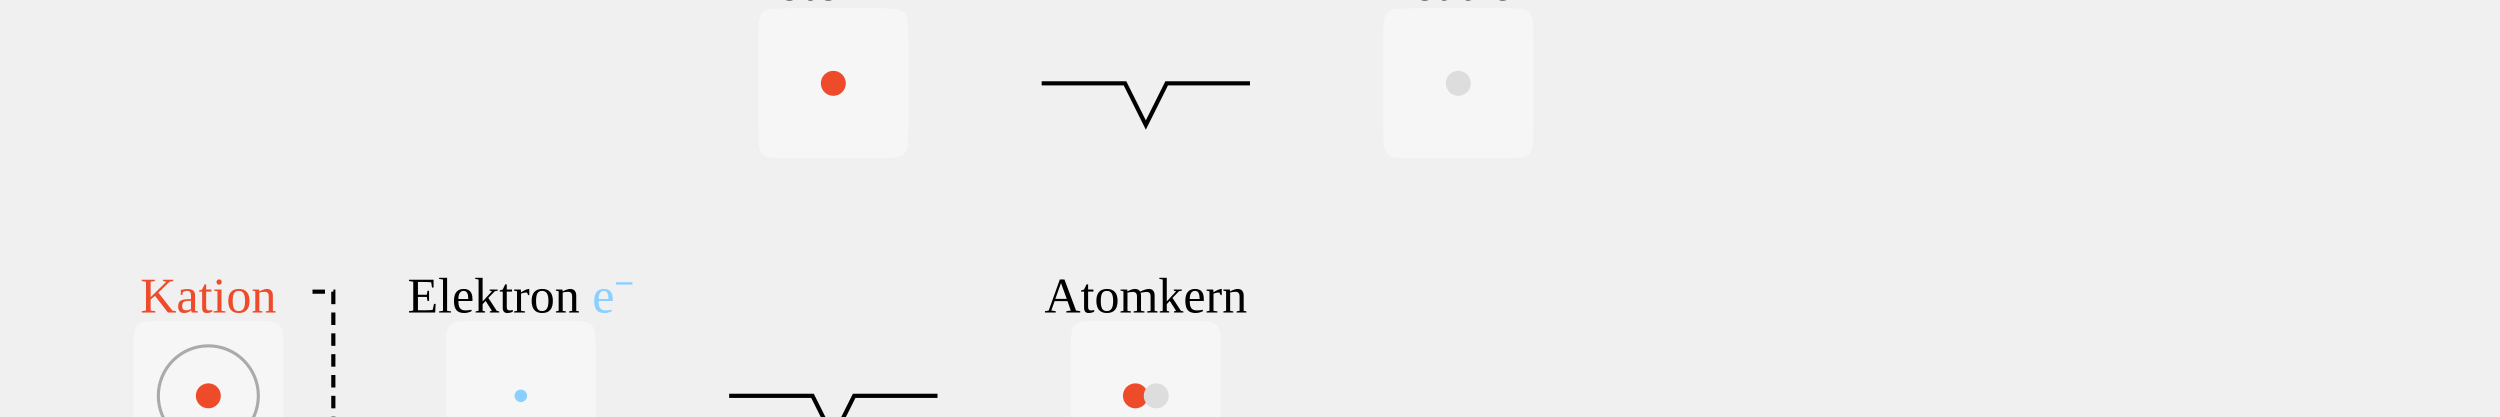
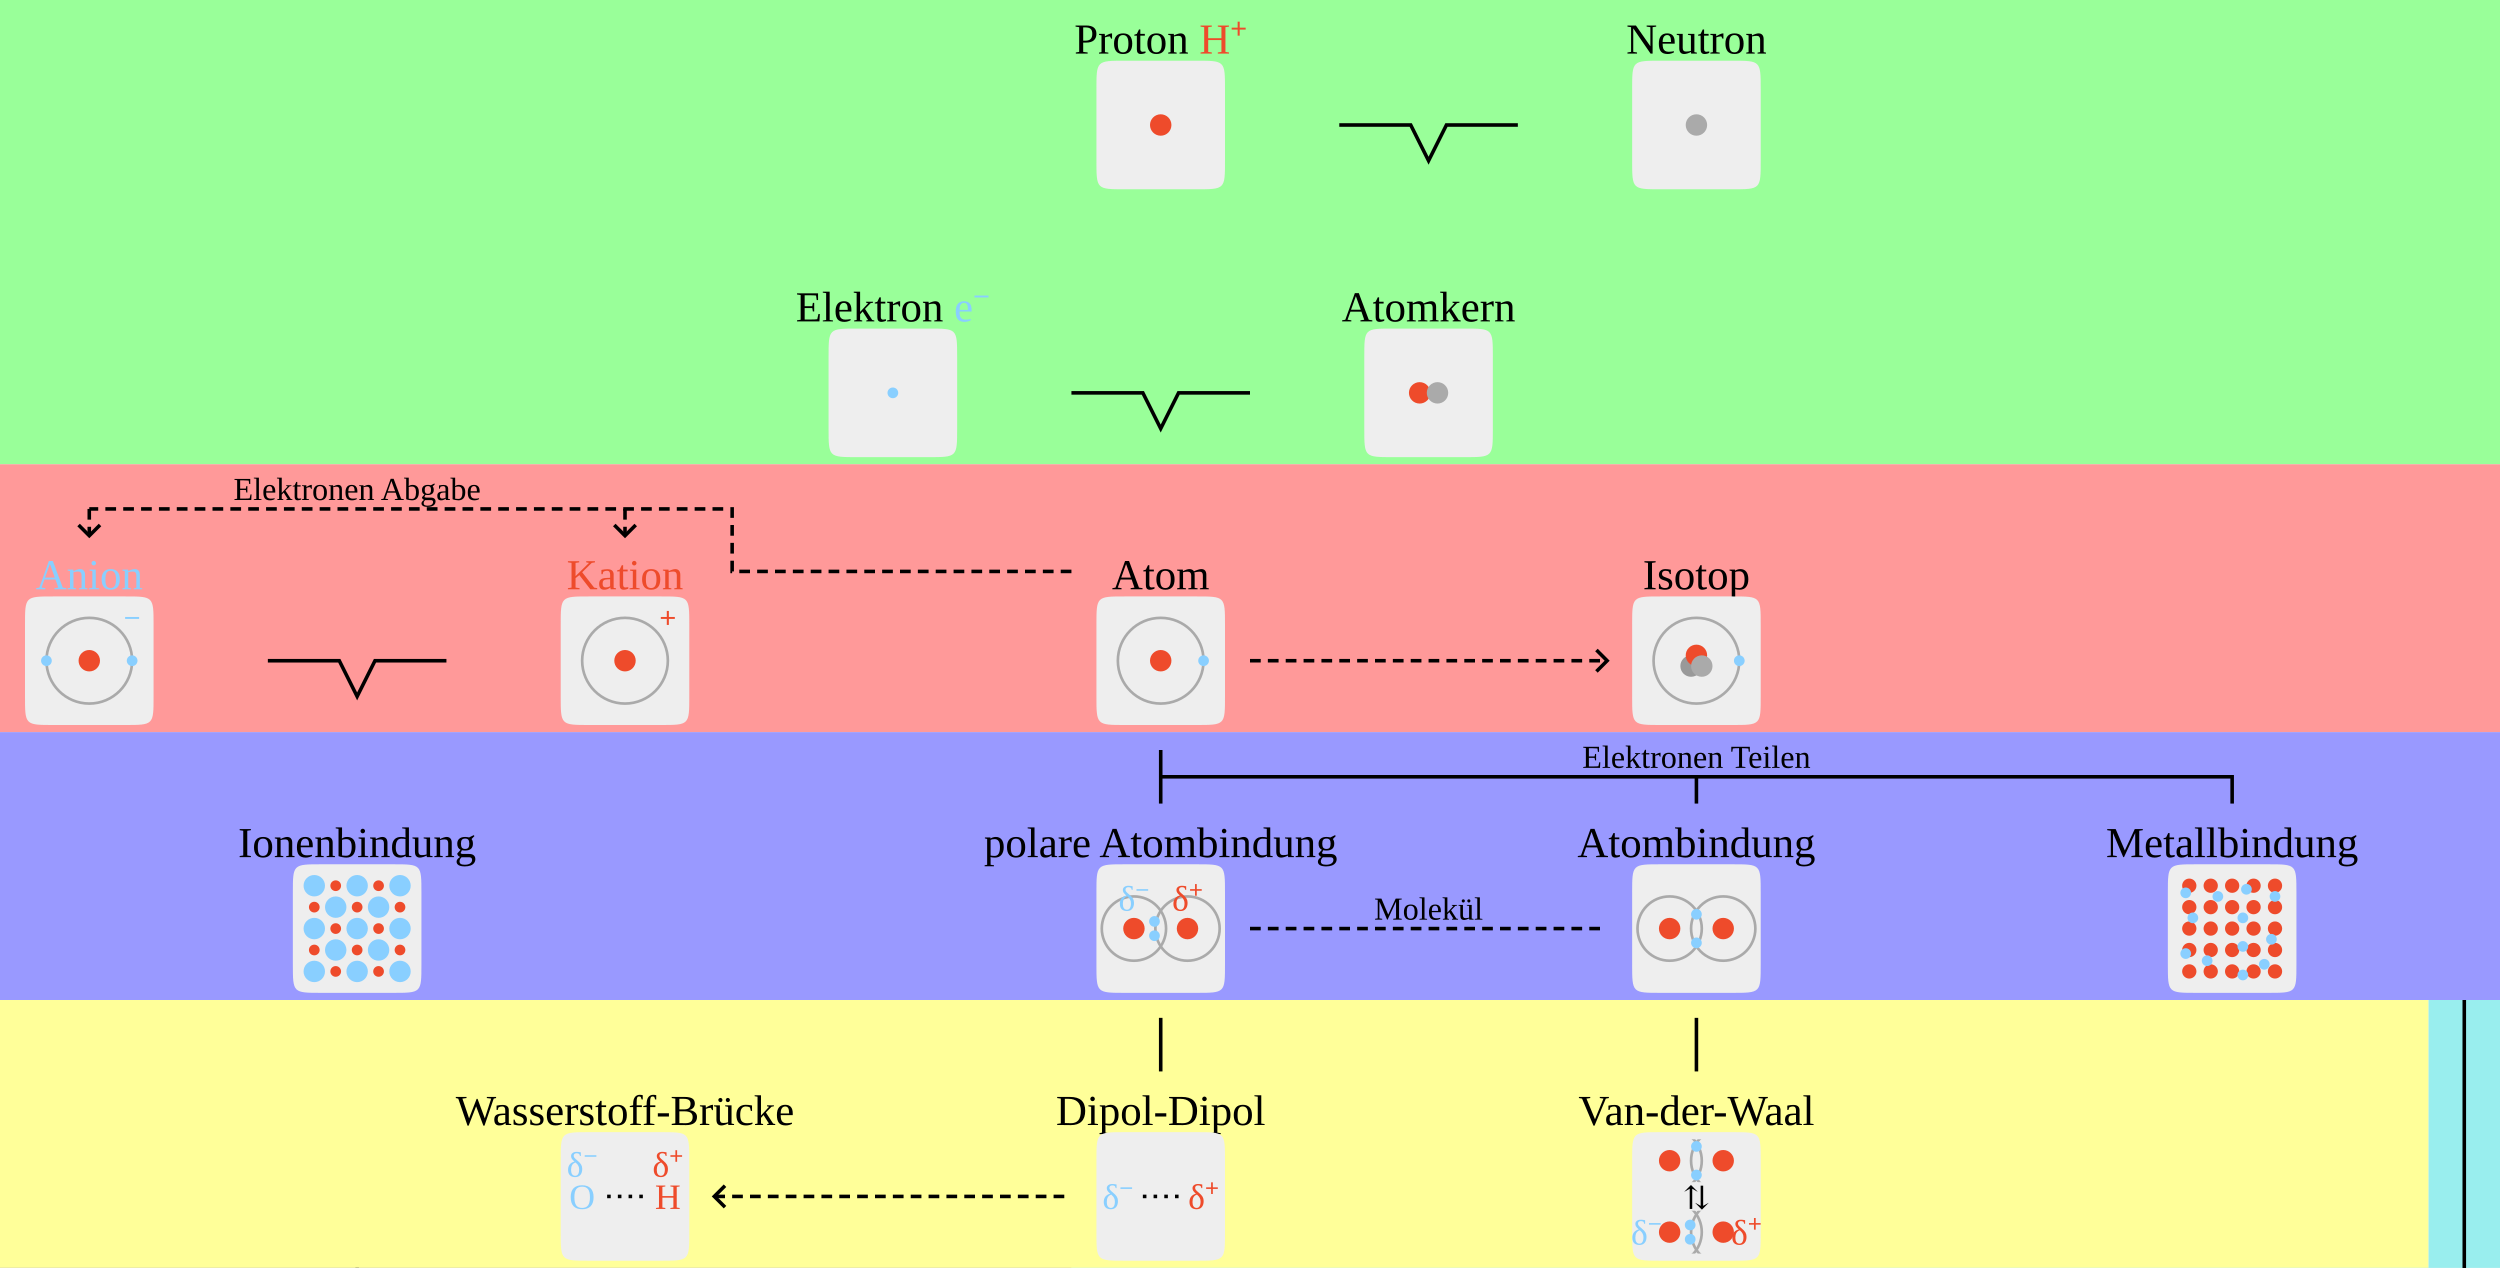
- <svg xmlns="http://www.w3.org/2000/svg" viewBox="-200 0 600 100">
+ <svg xmlns="http://www.w3.org/2000/svg" viewBox="-325 -15 700 355">
+   <g>
+     <rect fill="#99FF99" x="-325" y="-15" width="700" height="130" />
+     <rect fill="#FF9999" x="-325" y="115" width="700" height="75" />
+     <rect fill="#9999FF" x="-325" y="190" width="700" height="75" />
+     <rect fill="#FFFF99" x="-325" y="265" width="680" height="75" />
+     <rect fill="#999999" x="-325" y="340" width="300" height="75" />
+     <rect fill="#99EEEE" x="355" y="265" width="20" height="75" />
+     <rect fill="#99EEEE" x="-25" y="340" width="400" height="75" />
+     <rect fill="#EE99EE" x="-325" y="415" width="700" height="75" />
+   </g>
  <g transform="translate(0, 0)">
    <text text-anchor="middle">Proton <tspan fill="#EE4B2B">H⁺</tspan>
    </text>
    <g transform="translate(0, 20)">
-       <path fill="#F6F6F6" d="M -10 -18 L 10 -18 C 18 -18, 18 -18, 18 -10 L 18 10 C 18 18, 18 18, 10 18 L -10 18 C -18 18, -18, 18, -18 10 L -18 -10 C -18 -18, -18 -18, -10 -18" />
+       <path fill="#EEEEEE" d="M -10 -18 L 10 -18 C 18 -18, 18 -18, 18 -10 L 18 10 C 18 18, 18 18, 10 18 L -10 18 C -18 18, -18, 18, -18 10 L -18 -10 C -18 -18, -18 -18, -10 -18" />
      <circle cx="0" cy="0" r="3" fill="#EE4B2B" />
    </g>
  </g>
  <g transform="translate(150, 0)">
    <text text-anchor="middle">Neutron</text>
    <g transform="translate(0, 20)">
-       <path fill="#F6F6F6" d="M -10 -18 L 10 -18 C 18 -18, 18 -18, 18 -10 L 18 10 C 18 18, 18 18, 10 18 L -10 18 C -18 18, -18, 18, -18 10 L -18 -10 C -18 -18, -18 -18, -10 -18" />
-       <circle cx="0" cy="0" r="3" fill="#DDDDDD" />
+       <path fill="#EEEEEE" d="M -10 -18 L 10 -18 C 18 -18, 18 -18, 18 -10 L 18 10 C 18 18, 18 18, 10 18 L -10 18 C -18 18, -18, 18, -18 10 L -18 -10 C -18 -18, -18 -18, -10 -18" />
+       <circle cx="0" cy="0" r="3" fill="#AAAAAA" />
    </g>
  </g>
  <g transform="translate(75, 75)">
    <text text-anchor="middle">Atomkern</text>
    <g transform="translate(0, 20)">
-       <path fill="#F6F6F6" d="M -10 -18 L 10 -18 C 18 -18, 18 -18, 18 -10 L 18 10 C 18 18, 18 18, 10 18 L -10 18 C -18 18, -18, 18, -18 10 L -18 -10 C -18 -18, -18 -18, -10 -18" />
+       <path fill="#EEEEEE" d="M -10 -18 L 10 -18 C 18 -18, 18 -18, 18 -10 L 18 10 C 18 18, 18 18, 10 18 L -10 18 C -18 18, -18, 18, -18 10 L -18 -10 C -18 -18, -18 -18, -10 -18" />
      <circle cx="-2.5" cy="0" r="3" fill="#EE4B2B" />
-       <circle cx="2.5" cy="0" r="3" fill="#DDDDDD" />
+       <circle cx="2.5" cy="0" r="3" fill="#AAAAAA" />
    </g>
  </g>
  <g transform="translate(-75, 75)">
    <text text-anchor="middle">Elektron <tspan fill="#89CFFF">e⁻</tspan>
    </text>
    <g transform="translate(0, 20)">
-       <path fill="#F6F6F6" d="M -10 -18 L 10 -18 C 18 -18, 18 -18, 18 -10 L 18 10 C 18 18, 18 18, 10 18 L -10 18 C -18 18, -18, 18, -18 10 L -18 -10 C -18 -18, -18 -18, -10 -18" />
+       <path fill="#EEEEEE" d="M -10 -18 L 10 -18 C 18 -18, 18 -18, 18 -10 L 18 10 C 18 18, 18 18, 10 18 L -10 18 C -18 18, -18, 18, -18 10 L -18 -10 C -18 -18, -18 -18, -10 -18" />
      <circle cx="0" cy="0" r="1.5" fill="#89CFFF" />
    </g>
  </g>
-   <g transform="translate(-150, 75)">
-     <text text-anchor="middle">
-       <tspan fill="#EE4B2B">Kation</tspan>
-     </text>
-     <g transform="translate(0, 20)">
-       <path fill="#F6F6F6" d="M -10 -18 L 10 -18 C 18 -18, 18 -18, 18 -10 L 18 10 C 18 18, 18 18, 10 18 L -10 18 C -18 18, -18, 18, -18 10 L -18 -10 C -18 -18, -18 -18, -10 -18" />
-       <circle cx="0" cy="0" r="3" fill="#EE4B2B" />
-       <circle cx="0" cy="0" r="12" fill="none" stroke="#AAAAAA" stroke-width="0.75" />
-     </g>
-   </g>
-   <g transform="translate(-150, 150)">
+   <g transform="translate(-300, 150)">
    <text text-anchor="middle">
      <tspan fill="#89CFFF">Anion</tspan>
    </text>
    <g transform="translate(0, 20)">
-       <path fill="#F6F6F6" d="M -10 -18 L 10 -18 C 18 -18, 18 -18, 18 -10 L 18 10 C 18 18, 18 18, 10 18 L -10 18 C -18 18, -18, 18, -18 10 L -18 -10 C -18 -18, -18 -18, -10 -18" />
+       <path fill="#EEEEEE" d="M -10 -18 L 10 -18 C 18 -18, 18 -18, 18 -10 L 18 10 C 18 18, 18 18, 10 18 L -10 18 C -18 18, -18, 18, -18 10 L -18 -10 C -18 -18, -18 -18, -10 -18" />
      <circle cx="0" cy="0" r="3" fill="#EE4B2B" />
      <circle cx="0" cy="0" r="12" fill="none" stroke="#AAAAAA" stroke-width="0.75" />
      <circle cx="-12" cy="0" r="1.5" fill="#89CFFF" />
      <circle cx="12" cy="0" r="1.5" fill="#89CFFF" />
+       <text x="12" y="-5" text-anchor="middle" fill="#89CFFF">⁻</text>
+     </g>
+   </g>
+   <g transform="translate(-150, 150)">
+     <text text-anchor="middle">
+       <tspan fill="#EE4B2B">Kation</tspan>
+     </text>
+     <g transform="translate(0, 20)">
+       <path fill="#EEEEEE" d="M -10 -18 L 10 -18 C 18 -18, 18 -18, 18 -10 L 18 10 C 18 18, 18 18, 10 18 L -10 18 C -18 18, -18, 18, -18 10 L -18 -10 C -18 -18, -18 -18, -10 -18" />
+       <circle cx="0" cy="0" r="3" fill="#EE4B2B" />
+       <circle cx="0" cy="0" r="12" fill="none" stroke="#AAAAAA" stroke-width="0.75" />
+       <text x="12" y="-5" text-anchor="middle" fill="#EE4B2B">⁺</text>
    </g>
  </g>
  <g transform="translate(0, 150)">
    <text text-anchor="middle">Atom</text>
    <g transform="translate(0, 20)">
-       <path fill="#F6F6F6" d="M -10 -18 L 10 -18 C 18 -18, 18 -18, 18 -10 L 18 10 C 18 18, 18 18, 10 18 L -10 18 C -18 18, -18, 18, -18 10 L -18 -10 C -18 -18, -18 -18, -10 -18" />
+       <path fill="#EEEEEE" d="M -10 -18 L 10 -18 C 18 -18, 18 -18, 18 -10 L 18 10 C 18 18, 18 18, 10 18 L -10 18 C -18 18, -18, 18, -18 10 L -18 -10 C -18 -18, -18 -18, -10 -18" />
      <circle cx="0" cy="0" r="3" fill="#EE4B2B" />
      <circle cx="0" cy="0" r="12" fill="none" stroke="#AAAAAA" stroke-width="0.75" />
      <circle cx="12" cy="0" r="1.5" fill="#89CFFF" />
    </g>
  </g>
  <g transform="translate(150, 150)">
    <text text-anchor="middle">Isotop</text>
    <g transform="translate(0, 20)">
-       <path fill="#F6F6F6" d="M -10 -18 L 10 -18 C 18 -18, 18 -18, 18 -10 L 18 10 C 18 18, 18 18, 10 18 L -10 18 C -18 18, -18, 18, -18 10 L -18 -10 C -18 -18, -18 -18, -10 -18" />
-       <circle cx="-1.5" cy="1.5" r="3" fill="#CCCCCC" />
+       <path fill="#EEEEEE" d="M -10 -18 L 10 -18 C 18 -18, 18 -18, 18 -10 L 18 10 C 18 18, 18 18, 10 18 L -10 18 C -18 18, -18, 18, -18 10 L -18 -10 C -18 -18, -18 -18, -10 -18" />
+       <circle cx="-1.5" cy="1.5" r="3" fill="#999999" />
      <circle cx="0" cy="-1.5" r="3" fill="#EE4B2B" />
-       <circle cx="1.5" cy="1.5" r="3" fill="#DDDDDD" />
+       <circle cx="1.5" cy="1.5" r="3" fill="#AAAAAA" />
      <circle cx="0" cy="0" r="12" fill="none" stroke="#AAAAAA" stroke-width="0.75" />
      <circle cx="12" cy="0" r="1.5" fill="#89CFFF" />
    </g>
  </g>
-   <g transform="translate(-150, 225)">
+   <g transform="translate(-225, 225)">
    <text text-anchor="middle">Ionenbindung</text>
    <g transform="translate(0, 20)">
-       <path fill="#F6F6F6" d="M -10 -18 L 10 -18 C 18 -18, 18 -18, 18 -10 L 18 10 C 18 18, 18 18, 10 18 L -10 18 C -18 18, -18, 18, -18 10 L -18 -10 C -18 -18, -18 -18, -10 -18" />
+       <path fill="#EEEEEE" d="M -10 -18 L 10 -18 C 18 -18, 18 -18, 18 -10 L 18 10 C 18 18, 18 18, 10 18 L -10 18 C -18 18, -18, 18, -18 10 L -18 -10 C -18 -18, -18 -18, -10 -18" />
      <circle cx="-12" cy="-12" r="3" fill="#89CFFF" />
      <circle cx="-6" cy="-12" r="1.5" fill="#EE4B2B" />
      <circle cx="-0" cy="-12" r="3" fill="#89CFFF" />
      <circle cx="6" cy="-12" r="1.5" fill="#EE4B2B" />
      <circle cx="12" cy="-12" r="3" fill="#89CFFF" />
      <circle cx="-12" cy="-6" r="1.5" fill="#EE4B2B" />
      <circle cx="-6" cy="-6" r="3" fill="#89CFFF" />
      <circle cx="-0" cy="-6" r="1.5" fill="#EE4B2B" />
      <circle cx="6" cy="-6" r="3" fill="#89CFFF" />
      <circle cx="12" cy="-6" r="1.5" fill="#EE4B2B" />
      <circle cx="-12" cy="0" r="3" fill="#89CFFF" />
      <circle cx="-6" cy="0" r="1.5" fill="#EE4B2B" />
      <circle cx="-0" cy="0" r="3" fill="#89CFFF" />
      <circle cx="6" cy="0" r="1.5" fill="#EE4B2B" />
      <circle cx="12" cy="0" r="3" fill="#89CFFF" />
      <circle cx="-12" cy="6" r="1.5" fill="#EE4B2B" />
      <circle cx="-6" cy="6" r="3" fill="#89CFFF" />
      <circle cx="-0" cy="6" r="1.5" fill="#EE4B2B" />
      <circle cx="6" cy="6" r="3" fill="#89CFFF" />
      <circle cx="12" cy="6" r="1.5" fill="#EE4B2B" />
      <circle cx="-12" cy="12" r="3" fill="#89CFFF" />
      <circle cx="-6" cy="12" r="1.5" fill="#EE4B2B" />
      <circle cx="-0" cy="12" r="3" fill="#89CFFF" />
      <circle cx="6" cy="12" r="1.5" fill="#EE4B2B" />
      <circle cx="12" cy="12" r="3" fill="#89CFFF" />
    </g>
  </g>
  <g transform="translate(0, 225)">
    <text text-anchor="middle">polare Atombindung</text>
    <g transform="translate(0, 20)">
-       <path fill="#F6F6F6" d="M -10 -18 L 10 -18 C 18 -18, 18 -18, 18 -10 L 18 10 C 18 18, 18 18, 10 18 L -10 18 C -18 18, -18, 18, -18 10 L -18 -10 C -18 -18, -18 -18, -10 -18" />
+       <path fill="#EEEEEE" d="M -10 -18 L 10 -18 C 18 -18, 18 -18, 18 -10 L 18 10 C 18 18, 18 18, 10 18 L -10 18 C -18 18, -18, 18, -18 10 L -18 -10 C -18 -18, -18 -18, -10 -18" />
      <circle cx="-7.5" cy="0" r="3" fill="#EE4B2B" />
      <circle cx="7.5" cy="0" r="3" fill="#EE4B2B" />
      <circle cx="-7.5" cy="0" r="9" fill="none" stroke="#AAAAAA" stroke-width="0.75" />
      <circle cx="7.5" cy="0" r="9" fill="none" stroke="#AAAAAA" stroke-width="0.75" />
      <circle cx="-1.75" cy="-2" r="1.5" fill="#89CFFF" />
      <circle cx="-1.75" cy="2" r="1.5" fill="#89CFFF" />
      <text x="-7.5" y="-5" text-anchor="middle" font-size="10" fill="#89CFFF">δ⁻</text>
      <text x="7.5" y="-5" text-anchor="middle" font-size="10" fill="#EE4B2B">δ⁺</text>
    </g>
  </g>
  <g transform="translate(150, 225)">
    <text text-anchor="middle">Atombindung</text>
    <g transform="translate(0, 20)">
-       <path fill="#F6F6F6" d="M -10 -18 L 10 -18 C 18 -18, 18 -18, 18 -10 L 18 10 C 18 18, 18 18, 10 18 L -10 18 C -18 18, -18, 18, -18 10 L -18 -10 C -18 -18, -18 -18, -10 -18" />
+       <path fill="#EEEEEE" d="M -10 -18 L 10 -18 C 18 -18, 18 -18, 18 -10 L 18 10 C 18 18, 18 18, 10 18 L -10 18 C -18 18, -18, 18, -18 10 L -18 -10 C -18 -18, -18 -18, -10 -18" />
      <circle cx="-7.5" cy="0" r="3" fill="#EE4B2B" />
      <circle cx="7.5" cy="0" r="3" fill="#EE4B2B" />
      <circle cx="-7.5" cy="0" r="9" fill="none" stroke="#AAAAAA" stroke-width="0.75" />
      <circle cx="7.5" cy="0" r="9" fill="none" stroke="#AAAAAA" stroke-width="0.75" />
      <circle cx="0" cy="-4" r="1.5" fill="#89CFFF" />
      <circle cx="0" cy="4" r="1.5" fill="#89CFFF" />
    </g>
  </g>
  <g transform="translate(300, 225)">
    <text text-anchor="middle">Metallbindung</text>
    <g transform="translate(0, 20)">
-       <path fill="#F6F6F6" d="M -10 -18 L 10 -18 C 18 -18, 18 -18, 18 -10 L 18 10 C 18 18, 18 18, 10 18 L -10 18 C -18 18, -18, 18, -18 10 L -18 -10 C -18 -18, -18 -18, -10 -18" />
+       <path fill="#EEEEEE" d="M -10 -18 L 10 -18 C 18 -18, 18 -18, 18 -10 L 18 10 C 18 18, 18 18, 10 18 L -10 18 C -18 18, -18, 18, -18 10 L -18 -10 C -18 -18, -18 -18, -10 -18" />
      <circle cx="-12" cy="-12" r="2" fill="#EE4B2B" />
      <circle cx="-6" cy="-12" r="2" fill="#EE4B2B" />
      <circle cx="-0" cy="-12" r="2" fill="#EE4B2B" />
      <circle cx="6" cy="-12" r="2" fill="#EE4B2B" />
      <circle cx="12" cy="-12" r="2" fill="#EE4B2B" />
      <circle cx="-12" cy="-6" r="2" fill="#EE4B2B" />
      <circle cx="-6" cy="-6" r="2" fill="#EE4B2B" />
      <circle cx="-0" cy="-6" r="2" fill="#EE4B2B" />
      <circle cx="6" cy="-6" r="2" fill="#EE4B2B" />
      <circle cx="12" cy="-6" r="2" fill="#EE4B2B" />
      <circle cx="-12" cy="0" r="2" fill="#EE4B2B" />
      <circle cx="-6" cy="0" r="2" fill="#EE4B2B" />
      <circle cx="-0" cy="0" r="2" fill="#EE4B2B" />
      <circle cx="6" cy="0" r="2" fill="#EE4B2B" />
      <circle cx="12" cy="0" r="2" fill="#EE4B2B" />
      <circle cx="-12" cy="6" r="2" fill="#EE4B2B" />
      <circle cx="-6" cy="6" r="2" fill="#EE4B2B" />
      <circle cx="-0" cy="6" r="2" fill="#EE4B2B" />
      <circle cx="6" cy="6" r="2" fill="#EE4B2B" />
      <circle cx="12" cy="6" r="2" fill="#EE4B2B" />
      <circle cx="-12" cy="12" r="2" fill="#EE4B2B" />
      <circle cx="-6" cy="12" r="2" fill="#EE4B2B" />
      <circle cx="-0" cy="12" r="2" fill="#EE4B2B" />
      <circle cx="6" cy="12" r="2" fill="#EE4B2B" />
      <circle cx="12" cy="12" r="2" fill="#EE4B2B" />
+       <circle cx="-7" cy="9" r="1.5" fill="#89CFFF" />
+       <circle cx="-13" cy="7" r="1.5" fill="#89CFFF" />
+       <circle cx="3" cy="5" r="1.5" fill="#89CFFF" />
+       <circle cx="9" cy="10" r="1.5" fill="#89CFFF" />
+       <circle cx="3" cy="13" r="1.5" fill="#89CFFF" />
+       <circle cx="-11" cy="-3" r="1.5" fill="#89CFFF" />
+       <circle cx="-13" cy="-10" r="1.5" fill="#89CFFF" />
+       <circle cx="-4" cy="-9" r="1.5" fill="#89CFFF" />
+       <circle cx="4" cy="-11" r="1.5" fill="#89CFFF" />
+       <circle cx="12" cy="-9" r="1.5" fill="#89CFFF" />
+       <circle cx="3" cy="-3" r="1.5" fill="#89CFFF" />
+       <circle cx="11" cy="3" r="1.5" fill="#89CFFF" />
+     </g>
+   </g>
+   <g transform="translate(-150, 300)">
+     <text text-anchor="middle">Wasserstoff-Brücke</text>
+     <g transform="translate(0, 20)">
+       <path fill="#EEEEEE" d="M -10 -18 L 10 -18 C 18 -18, 18 -18, 18 -10 L 18 10 C 18 18, 18 18, 10 18 L -10 18 C -18 18, -18, 18, -18 10 L -18 -10 C -18 -18, -18 -18, -10 -18" />
+       <g transform="translate(0, -9)">
+         <text x="-12" y="3.5" text-anchor="middle" font-size="10" fill="#89CFFF">δ⁻</text>
+         <text x="12" y="3.5" text-anchor="middle" font-size="10" fill="#EE4B2B">δ⁺</text>
+       </g>
+       <g transform="translate(0, 0)">
+         <text x="-12" y="3.5" text-anchor="middle" font-size="10" fill="#89CFFF">O</text>
+         <text x="12" y="3.5" text-anchor="middle" font-size="10" fill="#EE4B2B">H</text>
+         <path fill="none" stroke="#000000" d="M -5 0 L 5 0" stroke-dasharray="1 2" />
+       </g>
+     </g>
+   </g>
+   <g transform="translate(0, 300)">
+     <text text-anchor="middle">Dipol-Dipol</text>
+     <g transform="translate(0, 20)">
+       <path fill="#EEEEEE" d="M -10 -18 L 10 -18 C 18 -18, 18 -18, 18 -10 L 18 10 C 18 18, 18 18, 10 18 L -10 18 C -18 18, -18, 18, -18 10 L -18 -10 C -18 -18, -18 -18, -10 -18" />
+       <text x="-12" y="3.5" text-anchor="middle" font-size="10" fill="#89CFFF">δ⁻</text>
+       <text x="12" y="3.5" text-anchor="middle" font-size="10" fill="#EE4B2B">δ⁺</text>
+       <path fill="none" stroke="#000000" d="M -5 0 L 5 0" stroke-dasharray="1 2" />
+     </g>
+   </g>
+   <g transform="translate(150, 300)">
+     <text text-anchor="middle">Van-der-Waal</text>
+     <g transform="translate(0, 20)">
+       <path fill="#EEEEEE" d="M -10 -18 L 10 -18 C 18 -18, 18 -18, 18 -10 L 18 10 C 18 18, 18 18, 10 18 L -10 18 C -18 18, -18, 18, -18 10 L -18 -10 C -18 -18, -18 -18, -10 -18" />
+       <g transform="translate(0, -10)">
+         <mask id="van-der-wall-1">
+           <rect x="-12.5" y="-6" width="25" height="12" fill="#FFFFFF" />
+         </mask>
+         <g mask="url(#van-der-wall-1)">
+           <circle cx="-7.5" cy="0" r="3" fill="#EE4B2B" />
+           <circle cx="7.5" cy="0" r="3" fill="#EE4B2B" />
+           <circle cx="-7.5" cy="0" r="9" fill="none" stroke="#AAAAAA" stroke-width="0.75" />
+           <circle cx="7.5" cy="0" r="9" fill="none" stroke="#AAAAAA" stroke-width="0.75" />
+           <circle cx="0" cy="-4" r="1.5" fill="#89CFFF" />
+           <circle cx="0" cy="4" r="1.5" fill="#89CFFF" />
+         </g>
+       </g>
+       <g transform="translate(0, 10)">
+         <mask id="van-der-wall-2">
+           <rect x="-12.5" y="-6" width="25" height="12" fill="#FFFFFF" />
+         </mask>
+         <g mask="url(#van-der-wall-2)">
+           <circle cx="-7.5" cy="0" r="3" fill="#EE4B2B" />
+           <circle cx="7.5" cy="0" r="3" fill="#EE4B2B" />
+           <circle cx="-7.5" cy="0" r="9" fill="none" stroke="#AAAAAA" stroke-width="0.75" />
+           <circle cx="7.5" cy="0" r="9" fill="none" stroke="#AAAAAA" stroke-width="0.75" />
+           <circle cx="-1.75" cy="-2" r="1.5" fill="#89CFFF" />
+           <circle cx="-1.75" cy="2" r="1.5" fill="#89CFFF" />
+         </g>
+         <text x="-14" y="3.5" text-anchor="middle" font-size="10" fill="#89CFFF">δ⁻</text>
+         <text x="14" y="3.5" text-anchor="middle" font-size="10" fill="#EE4B2B">δ⁺</text>
+       </g>
+       <text x="0" y="3.5" text-anchor="middle" font-size="9">⇅</text>
+     </g>
+   </g>
+   <g transform="translate(-225, 375)">
+     <text text-anchor="middle">Kohäsion</text>
+     <g transform="translate(0, 20)">
+       <path fill="#EEEEEE" d="M -10 -18 L 10 -18 C 18 -18, 18 -18, 18 -10 L 18 10 C 18 18, 18 18, 10 18 L -10 18 C -18 18, -18, 18, -18 10 L -18 -10 C -18 -18, -18 -18, -10 -18" />
+       <circle cx="-12" cy="0" r="2" fill="#333333" />
+       <circle cx="12" cy="0" r="2" fill="#333333" />
+       <text x="0" y="5" fill="#000000" text-anchor="middle">↔</text>
+     </g>
+   </g>
+   <g transform="translate(-75, 375)">
+     <text text-anchor="middle">Adhäsion</text>
+     <g transform="translate(0, 20)">
+       <path fill="#EEEEEE" d="M -10 -18 L 10 -18 C 18 -18, 18 -18, 18 -10 L 18 10 C 18 18, 18 18, 10 18 L -10 18 C -18 18, -18, 18, -18 10 L -18 -10 C -18 -18, -18 -18, -10 -18" />
+       <circle cx="-12" cy="0" r="2" fill="#333333" />
+       <circle cx="12" cy="0" r="2" fill="#AAAAAA" />
+       <text x="0" y="5" fill="#000000" text-anchor="middle">↔</text>
+     </g>
+   </g>
+   <g transform="translate(0, 375)">
+     <text text-anchor="middle">Gas</text>
+     <g transform="translate(0, 20)" fill="#AAAAFF">
+       <path fill="#EEEEEE" d="M -10 -18 L 10 -18 C 18 -18, 18 -18, 18 -10 L 18 10 C 18 18, 18 18, 10 18 L -10 18 C -18 18, -18, 18, -18 10 L -18 -10 C -18 -18, -18 -18, -10 -18" />
+       <circle cx="-12" cy="-12" r="2" />
+       <circle cx="11" cy="-9" r="2" />
+       <circle cx="0" cy="-7" r="2" />
+       <circle cx="6" cy="3" r="2" />
+       <circle cx="-7" cy="10" r="2" />
+       <circle cx="11" cy="12" r="2" />
+     </g>
+   </g>
+   <g transform="translate(150, 375)">
+     <text text-anchor="middle">Flüssig</text>
+     <g transform="translate(0, 20)" fill="#5555DD">
+       <path fill="#EEEEEE" d="M -10 -18 L 10 -18 C 18 -18, 18 -18, 18 -10 L 18 10 C 18 18, 18 18, 10 18 L -10 18 C -18 18, -18, 18, -18 10 L -18 -10 C -18 -18, -18 -18, -10 -18" />
+       <circle cx="-12" cy="-5" r="2" />
+       <circle cx="-6" cy="-6" r="2" />
+       <circle cx="-10" cy="1" r="2" />
+       <circle cx="-2" cy="0" r="2" />
+       <circle cx="5" cy="0" r="2" />
+       <circle cx="-12" cy="6" r="2" />
+       <circle cx="-3" cy="7" r="2" />
+       <circle cx="1" cy="4" r="2" />
+       <circle cx="12" cy="7" r="2" />
+       <circle cx="-12" cy="11" r="2" />
+       <circle cx="-1" cy="12" r="2" />
+       <circle cx="5" cy="11" r="2" />
+       <circle cx="12" cy="12" r="2" />
+     </g>
+   </g>
+   <g transform="translate(300, 375)">
+     <text text-anchor="middle">Fest</text>
+     <g transform="translate(0, 20)" fill="#883333">
+       <path fill="#EEEEEE" d="M -10 -18 L 10 -18 C 18 -18, 18 -18, 18 -10 L 18 10 C 18 18, 18 18, 10 18 L -10 18 C -18 18, -18, 18, -18 10 L -18 -10 C -18 -18, -18 -18, -10 -18" />
+       <circle cx="-12" cy="-12" r="2" />
+       <circle cx="-6" cy="-12" r="2" />
+       <circle cx="-0" cy="-12" r="2" />
+       <circle cx="6" cy="-12" r="2" />
+       <circle cx="12" cy="-12" r="2" />
+       <circle cx="-12" cy="-6" r="2" />
+       <circle cx="-6" cy="-6" r="2" />
+       <circle cx="-0" cy="-6" r="2" />
+       <circle cx="6" cy="-6" r="2" />
+       <circle cx="12" cy="-6" r="2" />
+       <circle cx="-12" cy="0" r="2" />
+       <circle cx="-6" cy="0" r="2" />
+       <circle cx="-0" cy="0" r="2" />
+       <circle cx="6" cy="0" r="2" />
+       <circle cx="12" cy="0" r="2" />
+       <circle cx="-12" cy="6" r="2" />
+       <circle cx="-6" cy="6" r="2" />
+       <circle cx="-0" cy="6" r="2" />
+       <circle cx="6" cy="6" r="2" />
+       <circle cx="12" cy="6" r="2" />
+       <circle cx="-12" cy="12" r="2" />
+       <circle cx="-6" cy="12" r="2" />
+       <circle cx="-0" cy="12" r="2" />
+       <circle cx="6" cy="12" r="2" />
+       <circle cx="12" cy="12" r="2" />
+     </g>
+   </g>
+   <g transform="translate(0, 450)">
+     <text text-anchor="middle">Aerosol</text>
+     <g transform="translate(0, 20)" fill="#AAAAFF">
+       <path fill="#EEEEEE" d="M -10 -18 L 10 -18 C 18 -18, 18 -18, 18 -10 L 18 10 C 18 18, 18 18, 10 18 L -10 18 C -18 18, -18, 18, -18 10 L -18 -10 C -18 -18, -18 -18, -10 -18" />
+       <circle cx="-12" cy="-12" r="2" />
+       <circle cx="11" cy="-9" r="2" />
+       <circle cx="0" cy="-7" r="2" fill="#5555DD" />
+       <circle cx="6" cy="3" r="2" />
+       <circle cx="-7" cy="10" r="2" fill="#883333" />
+       <circle cx="11" cy="12" r="2" />
+     </g>
+   </g>
+   <g transform="translate(150, 450)">
+     <text text-anchor="middle">Emulsion</text>
+     <g transform="translate(0, 20)" fill="#5555DD">
+       <path fill="#EEEEEE" d="M -10 -18 L 10 -18 C 18 -18, 18 -18, 18 -10 L 18 10 C 18 18, 18 18, 10 18 L -10 18 C -18 18, -18, 18, -18 10 L -18 -10 C -18 -18, -18 -18, -10 -18" />
+       <circle cx="-12" cy="-5" r="2" />
+       <circle cx="-6" cy="-6" r="2" fill="#111188" />
+       <circle cx="-10" cy="1" r="2" />
+       <circle cx="-2" cy="0" r="2" />
+       <circle cx="5" cy="0" r="2" />
+       <circle cx="-12" cy="6" r="2" fill="#111188" />
+       <circle cx="-3" cy="7" r="2" />
+       <circle cx="1" cy="4" r="2" />
+       <circle cx="12" cy="7" r="2" fill="#111188" />
+       <circle cx="-12" cy="11" r="2" />
+       <circle cx="-1" cy="12" r="2" />
+       <circle cx="5" cy="11" r="2" fill="#111188" />
+       <circle cx="12" cy="12" r="2" />
+     </g>
+   </g>
+   <g transform="translate(300, 450)">
+     <text text-anchor="middle">Suspension</text>
+     <g transform="translate(0, 20)" fill="#5555DD">
+       <path fill="#EEEEEE" d="M -10 -18 L 10 -18 C 18 -18, 18 -18, 18 -10 L 18 10 C 18 18, 18 18, 10 18 L -10 18 C -18 18, -18, 18, -18 10 L -18 -10 C -18 -18, -18 -18, -10 -18" />
+       <circle cx="-12" cy="-5" r="2" />
+       <circle cx="-6" cy="-6" r="2" />
+       <circle cx="-10" cy="1" r="2" fill="#883333" />
+       <circle cx="-2" cy="0" r="2" />
+       <circle cx="5" cy="0" r="2" />
+       <circle cx="-12" cy="6" r="2" />
+       <circle cx="-3" cy="7" r="2" />
+       <circle cx="1" cy="4" r="2" fill="#883333" />
+       <circle cx="12" cy="7" r="2" />
+       <circle cx="-12" cy="11" r="2" />
+       <circle cx="-1" cy="12" r="2" />
+       <circle cx="5" cy="11" r="2" fill="#883333" />
+       <circle cx="12" cy="12" r="2" />
    </g>
  </g>
  <g transform="translate(0, -5)">
    <path fill="none" stroke="#000000" d="M 50 25 L 70 25 L 75 35 L 80 25 L 100 25" />
    <path fill="none" stroke="#000000" d="M -25 100 L -5 100 L 0 110 L 5 100 L 25 100" />
-     <path fill="none" stroke="#000000" d="M -125 75 L -120 75 L -120 150" stroke-dasharray="3 2" />
-     <path fill="none" stroke="#000000" d="M -125 150 L -25 150" stroke-dasharray="3 2" />
-     <path fill="none" stroke="#000000" d="M 25 150 L 125 150" stroke-dasharray="3 2" />
-     <path fill="none" stroke="#000000" d="M -150 200 L -150 215" />
+     <path fill="none" stroke="#000000" d="M -25 150 L -120 150 L -120 132.5 L -300 132.5" stroke-dasharray="3 2" />
+     <path fill="none" stroke="#000000" d="M-300 132.5 L -300 140" stroke-dasharray="3 2" />
+     <path fill="none" stroke="#000000" d="M -150 132.5 L -150 140" stroke-dasharray="3 2" />
+     <path fill="none" stroke="#000000" d="M -303 137 L -300 140 L -297 137" />
+     <path fill="none" stroke="#000000" d="M -153 137 L -150 140 L -147 137" />
+     <path fill="none" stroke="#000000" d="M -250 175 L -230 175 L -225 185 L -220 175 L -200 175" />
+     <path fill="none" stroke="#000000" d="M 25 175 L 125 175" stroke-dasharray="3 2" />
+     <path fill="none" stroke="#000000" d="M 122 172 L 125 175 L 122 178" />
    <path fill="none" stroke="#000000" d="M 0 200 L 0 215" />
    <path fill="none" stroke="#000000" d="M 0 207.5 L 150 207.5 L 150 215" />
    <path fill="none" stroke="#000000" d="M 150 207.5 L 300 207.5 L 300 215" />
-     <text text-anchor="middle" font-size="9" transform="translate(-145, 207.5) rotate(90)">Salz</text>
-     <text x="75" y="245" text-anchor="middle" font-size="9">Molekül</text>
+     <text x="-225" y="130" text-anchor="middle" font-size="9">Elektronen Abgabe</text>
+     <text x="150" y="205" text-anchor="middle" font-size="9">Elektronen Teilen</text>
+     <text x="75" y="247.5" text-anchor="middle" font-size="9">Molekül</text>
    <path fill="none" stroke="#000000" d="M 25 250 L 125 250" stroke-dasharray="3 2" />
+     <path fill="none" stroke="#000000" d="M -125 325 L -25 325" stroke-dasharray="3 2" />
+     <path fill="none" stroke="#000000" d="M -122 322 L -125 325 L -122 328" />
+     <path fill="none" stroke="#000000" d="M -225 345 L -225 365" />
+     <path fill="none" stroke="#000000" d="M -225 357.5 L -75 357.5 L -75 365" />
+     <path fill="none" stroke="#000000" d="M 0 290 L 0 275" />
+     <path fill="none" stroke="#000000" d="M 150 290 L 150 275" />
+     <path fill="none" stroke="#000000" d="M 365 270 L 365 357.5 L 300 357.5 L 300 365" />
+     <path fill="none" stroke="#000000" d="M 300 357.5 L 150 357.5 L 150 365" />
+     <path fill="none" stroke="#000000" d="M 150 357.5 L 0 357.5 L 0 365" />
+     <text x="150" y="355" text-anchor="middle" font-size="9">Temperatur &amp; Druck</text>
+     <path fill="none" stroke="#000000" d="M 0 425 L 0 440" />
+     <path fill="none" stroke="#000000" d="M 150 425 L 150 440" />
+     <path fill="none" stroke="#000000" d="M 300 425 L 300 440" />
+     <path fill="none" stroke="#000000" d="M -75 425 L -75 432.5 L 300 432.5" />
  </g>
</svg>
